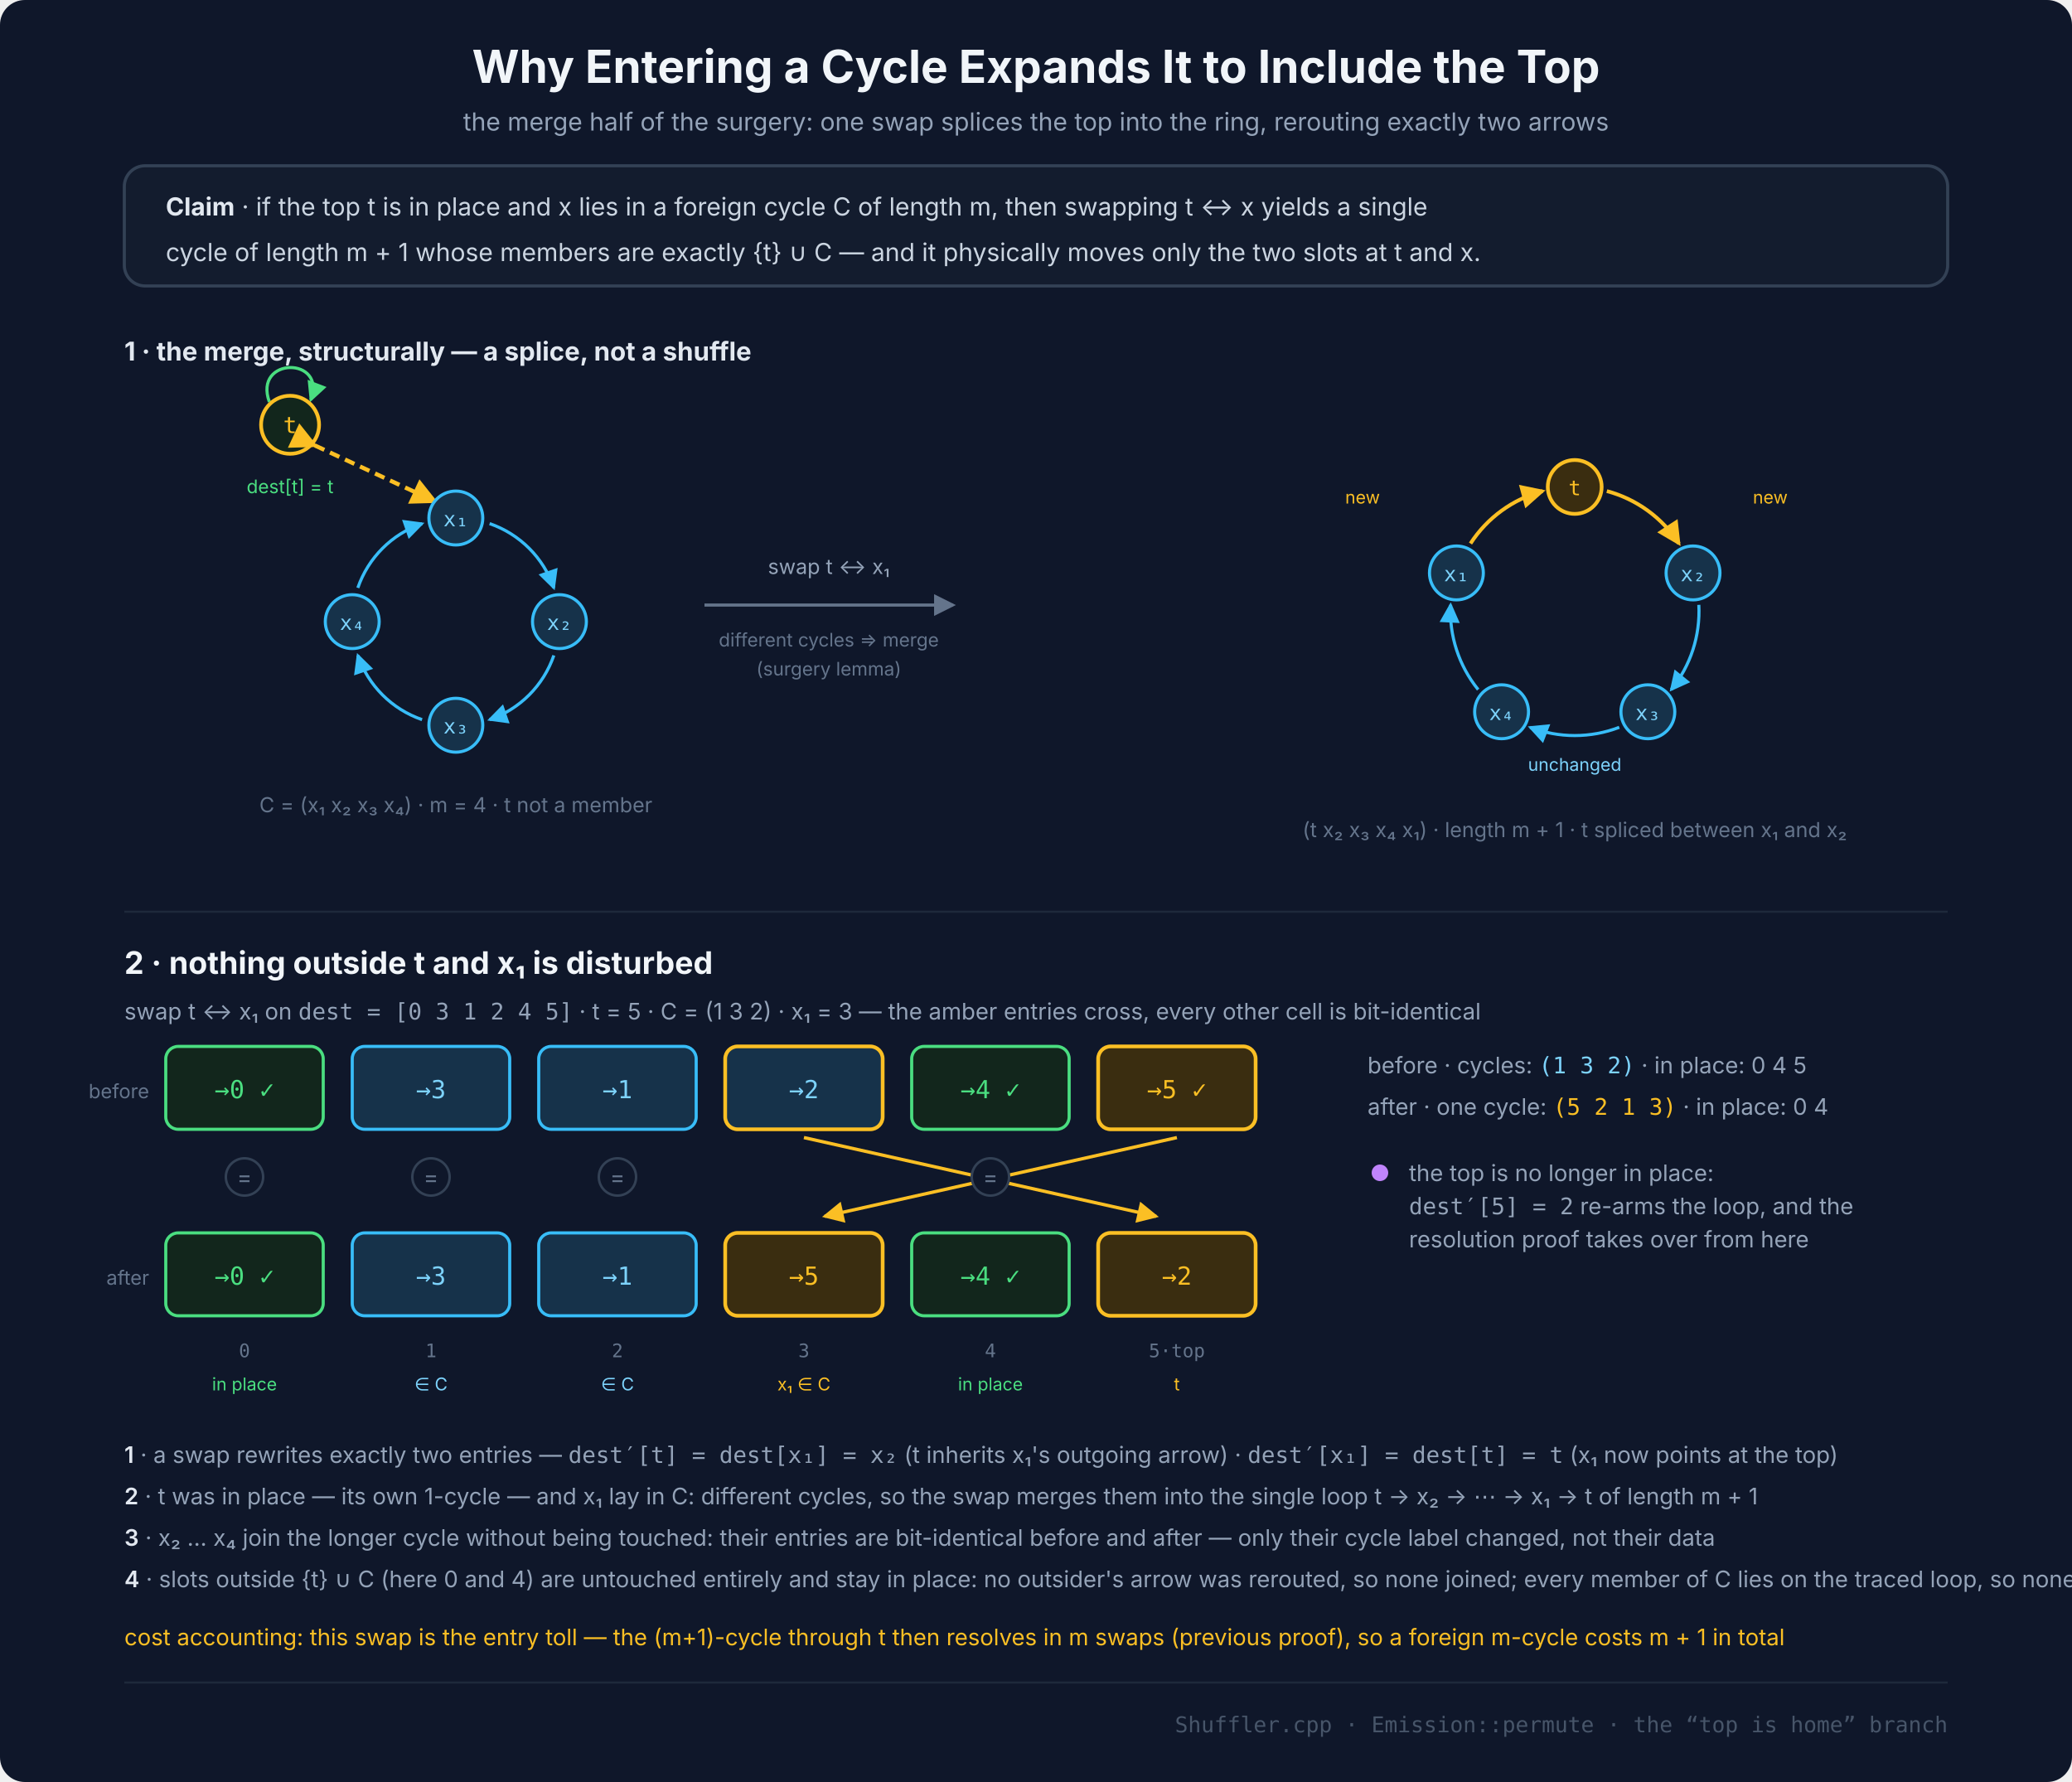
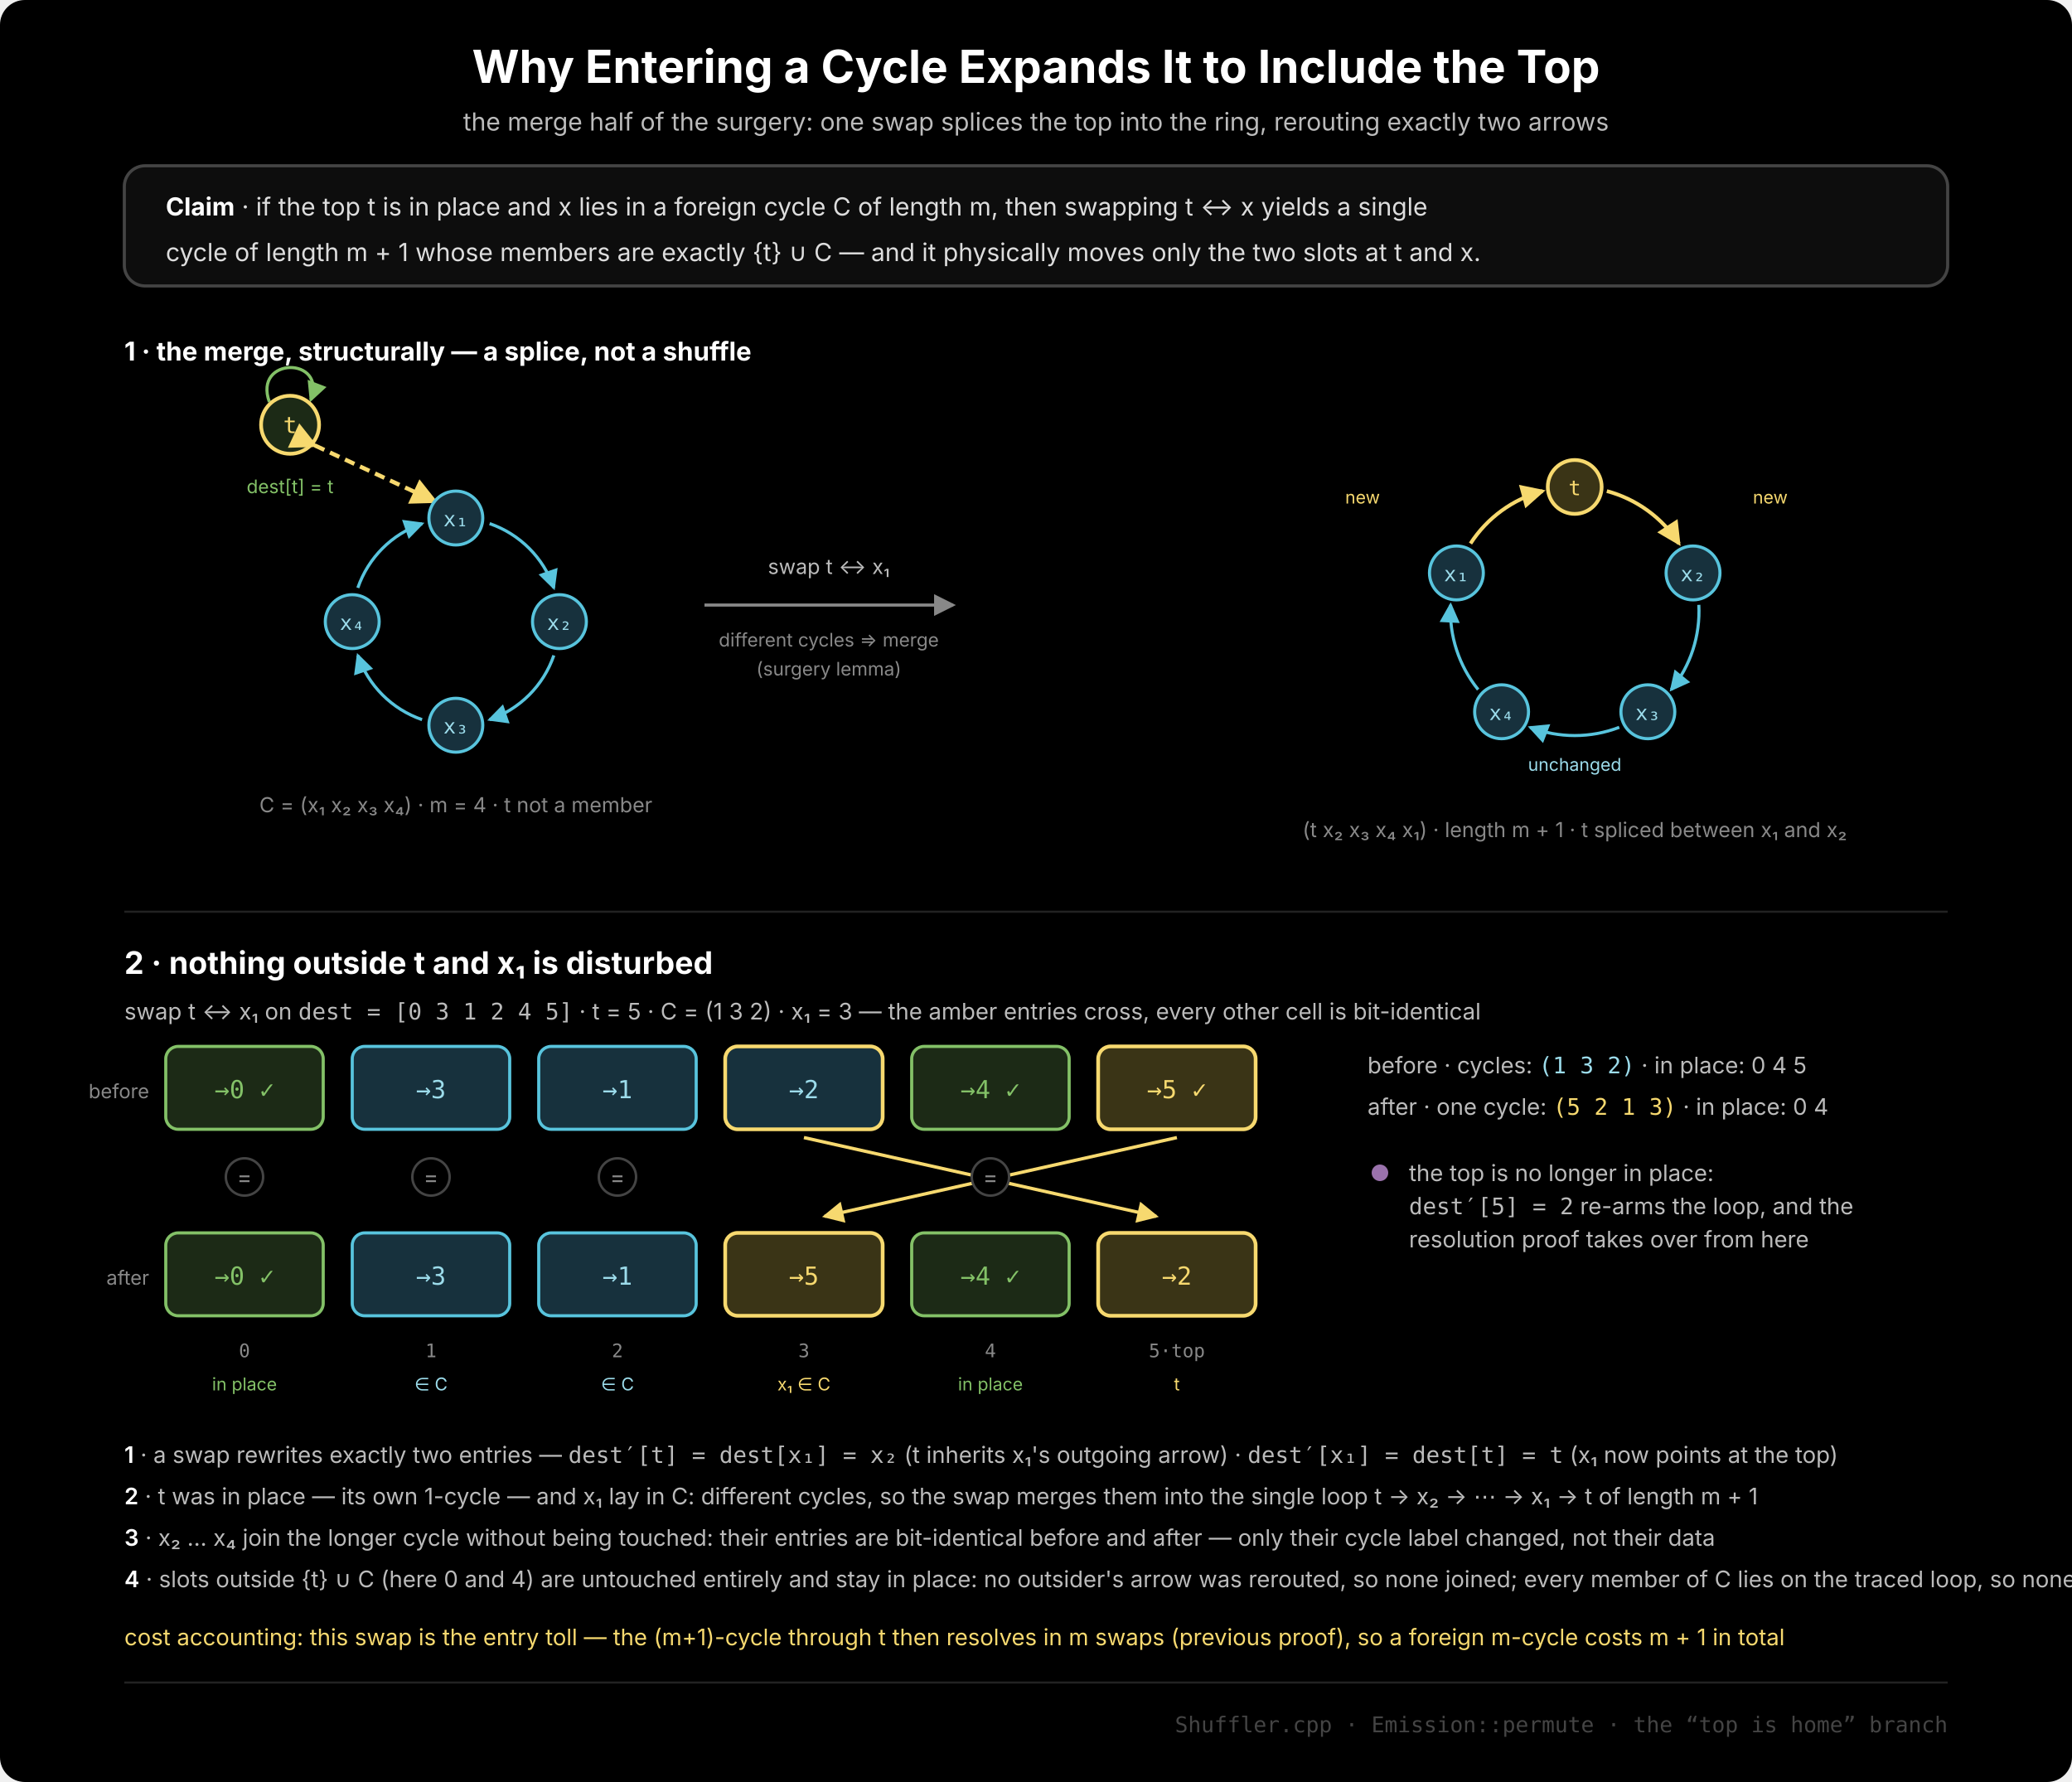
<svg xmlns="http://www.w3.org/2000/svg" width="1000" height="860" viewBox="0 0 1000 860" font-family="system-ui, -apple-system, 'Segoe UI', sans-serif">
  <defs>
    <marker id="eB" viewBox="0 0 8 8" markerWidth="6.5" markerHeight="6.5" refX="7" refY="4" orient="auto">
-       <path d="M0,0 L8,4 L0,8 z" fill="#38bdf8" />
+       <path d="M0,0 L8,4 L0,8 z" fill="#58c4dd" />
    </marker>
    <marker id="eA" viewBox="0 0 8 8" markerWidth="6.5" markerHeight="6.5" refX="7" refY="4" orient="auto">
-       <path d="M0,0 L8,4 L0,8 z" fill="#fbbf24" />
+       <path d="M0,0 L8,4 L0,8 z" fill="#f7d96f" />
    </marker>
    <marker id="eG" viewBox="0 0 8 8" markerWidth="6.5" markerHeight="6.5" refX="7" refY="4" orient="auto">
-       <path d="M0,0 L8,4 L0,8 z" fill="#4ade80" />
+       <path d="M0,0 L8,4 L0,8 z" fill="#83c167" />
    </marker>
    <marker id="eS" viewBox="0 0 8 8" markerWidth="7" markerHeight="7" refX="7" refY="4" orient="auto">
-       <path d="M0,0 L8,4 L0,8 z" fill="#64748b" />
+       <path d="M0,0 L8,4 L0,8 z" fill="#888888" />
    </marker>
  </defs>
-   <rect width="1000" height="860" rx="12" fill="#0f172a" />
-   <text x="500" y="40" text-anchor="middle" font-size="22" font-weight="700" fill="#f1f5f9">Why Entering a Cycle Expands It to Include the Top</text>
-   <text x="500" y="63" text-anchor="middle" font-size="12" fill="#94a3b8">the merge half of the surgery: one swap splices the top into the ring, rerouting exactly two arrows</text>
-   <rect x="60" y="80" width="880" height="58" rx="10" fill="#131c2e" stroke="#334155" stroke-width="1.5" />
-   <text x="80" y="104" font-size="12" fill="#cbd5e1">
-     <tspan font-weight="700" fill="#e2e8f0">Claim</tspan> · if the top t is in place and x lies in a foreign cycle C of length m, then swapping t ↔ x yields a single</text>
-   <text x="80" y="126" font-size="12" fill="#cbd5e1">cycle of length m + 1 whose members are exactly {t} ∪ C — and it physically moves only the two slots at t and x.</text>
-   <text x="60" y="174" font-size="12.5" font-weight="700" fill="#e2e8f0">1 · the merge, structurally — a splice, not a shuffle</text>
-   <path d="M 130 194 C 122 172, 158 172, 150 193" fill="none" stroke="#4ade80" stroke-width="1.5" marker-end="url(#eG)" />
-   <circle cx="140" cy="205" r="14" fill="#12261c" stroke="#fbbf24" stroke-width="1.8" />
-   <text x="140" y="209" text-anchor="middle" font-family="ui-monospace, 'SF Mono', Menlo, monospace" font-size="11" fill="#fbbf24">t</text>
-   <text x="140" y="238" text-anchor="middle" font-size="9" fill="#4ade80">dest[t] = t</text>
-   <line x1="152" y1="215" x2="210" y2="242" stroke="#fbbf24" stroke-width="2" stroke-dasharray="5 3" marker-start="url(#eA)" marker-end="url(#eA)" />
-   <g stroke="#38bdf8" stroke-width="1.5" fill="none">
+   <rect width="1000" height="860" rx="12" fill="#000000" />
+   <text x="500" y="40" text-anchor="middle" font-size="22" font-weight="700" fill="#ffffff">Why Entering a Cycle Expands It to Include the Top</text>
+   <text x="500" y="63" text-anchor="middle" font-size="12" fill="#bbbbbb">the merge half of the surgery: one swap splices the top into the ring, rerouting exactly two arrows</text>
+   <rect x="60" y="80" width="880" height="58" rx="10" fill="#0d0d0d" stroke="#444444" stroke-width="1.5" />
+   <text x="80" y="104" font-size="12" fill="#dddddd">
+     <tspan font-weight="700" fill="#ffffff">Claim</tspan> · if the top t is in place and x lies in a foreign cycle C of length m, then swapping t ↔ x yields a single</text>
+   <text x="80" y="126" font-size="12" fill="#dddddd">cycle of length m + 1 whose members are exactly {t} ∪ C — and it physically moves only the two slots at t and x.</text>
+   <text x="60" y="174" font-size="12.5" font-weight="700" fill="#ffffff">1 · the merge, structurally — a splice, not a shuffle</text>
+   <path d="M 130 194 C 122 172, 158 172, 150 193" fill="none" stroke="#83c167" stroke-width="1.5" marker-end="url(#eG)" />
+   <circle cx="140" cy="205" r="14" fill="#1c2a16" stroke="#f7d96f" stroke-width="1.8" />
+   <text x="140" y="209" text-anchor="middle" font-family="ui-monospace, 'SF Mono', Menlo, monospace" font-size="11" fill="#f7d96f">t</text>
+   <text x="140" y="238" text-anchor="middle" font-size="9" fill="#83c167">dest[t] = t</text>
+   <line x1="152" y1="215" x2="210" y2="242" stroke="#f7d96f" stroke-width="2" stroke-dasharray="5 3" marker-start="url(#eA)" marker-end="url(#eA)" />
+   <g stroke="#58c4dd" stroke-width="1.5" fill="none">
    <path d="M 236.3 252.7 A 50 50 0 0 1 267.3 283.7" marker-end="url(#eB)" />
    <path d="M 267.3 316.3 A 50 50 0 0 1 236.3 347.3" marker-end="url(#eB)" />
    <path d="M 203.7 347.3 A 50 50 0 0 1 172.7 316.3" marker-end="url(#eB)" />
    <path d="M 172.7 283.7 A 50 50 0 0 1 203.7 252.7" marker-end="url(#eB)" />
  </g>
  <g font-family="ui-monospace, 'SF Mono', Menlo, monospace" font-size="10" text-anchor="middle">
-     <circle cx="220" cy="250" r="13" fill="#16324a" stroke="#38bdf8" stroke-width="1.5" />
-     <text x="220" y="254" fill="#7dd3fc">x₁</text>
-     <circle cx="270" cy="300" r="13" fill="#16324a" stroke="#38bdf8" stroke-width="1.5" />
-     <text x="270" y="304" fill="#7dd3fc">x₂</text>
-     <circle cx="220" cy="350" r="13" fill="#16324a" stroke="#38bdf8" stroke-width="1.5" />
-     <text x="220" y="354" fill="#7dd3fc">x₃</text>
-     <circle cx="170" cy="300" r="13" fill="#16324a" stroke="#38bdf8" stroke-width="1.5" />
-     <text x="170" y="304" fill="#7dd3fc">x₄</text>
+     <circle cx="220" cy="250" r="13" fill="#17313d" stroke="#58c4dd" stroke-width="1.5" />
+     <text x="220" y="254" fill="#9cdceb">x₁</text>
+     <circle cx="270" cy="300" r="13" fill="#17313d" stroke="#58c4dd" stroke-width="1.5" />
+     <text x="270" y="304" fill="#9cdceb">x₂</text>
+     <circle cx="220" cy="350" r="13" fill="#17313d" stroke="#58c4dd" stroke-width="1.5" />
+     <text x="220" y="354" fill="#9cdceb">x₃</text>
+     <circle cx="170" cy="300" r="13" fill="#17313d" stroke="#58c4dd" stroke-width="1.5" />
+     <text x="170" y="304" fill="#9cdceb">x₄</text>
  </g>
-   <text x="220" y="392" text-anchor="middle" font-size="10" fill="#64748b">C = (x₁ x₂ x₃ x₄) · m = 4 · t not a member</text>
-   <line x1="340" y1="292" x2="460" y2="292" stroke="#64748b" stroke-width="1.5" marker-end="url(#eS)" />
-   <text x="400" y="277" text-anchor="middle" font-size="10" fill="#94a3b8">swap t ↔ x₁</text>
-   <text x="400" y="312" text-anchor="middle" font-size="9" fill="#64748b">different cycles ⇒ merge</text>
-   <text x="400" y="326" text-anchor="middle" font-size="9" fill="#64748b">(surgery lemma)</text>
+   <text x="220" y="392" text-anchor="middle" font-size="10" fill="#888888">C = (x₁ x₂ x₃ x₄) · m = 4 · t not a member</text>
+   <line x1="340" y1="292" x2="460" y2="292" stroke="#888888" stroke-width="1.5" marker-end="url(#eS)" />
+   <text x="400" y="277" text-anchor="middle" font-size="10" fill="#bbbbbb">swap t ↔ x₁</text>
+   <text x="400" y="312" text-anchor="middle" font-size="9" fill="#888888">different cycles ⇒ merge</text>
+   <text x="400" y="326" text-anchor="middle" font-size="9" fill="#888888">(surgery lemma)</text>
  <g fill="none">
-     <path d="M 775.5 237.0 A 60 60 0 0 1 810.3 262.3" stroke="#fbbf24" stroke-width="1.8" marker-end="url(#eA)" />
-     <path d="M 819.9 291.9 A 60 60 0 0 1 806.6 332.8" stroke="#38bdf8" stroke-width="1.5" marker-end="url(#eB)" />
-     <path d="M 781.5 351.0 A 60 60 0 0 1 738.5 351.0" stroke="#38bdf8" stroke-width="1.5" marker-end="url(#eB)" />
-     <path d="M 713.4 332.8 A 60 60 0 0 1 700.1 291.9" stroke="#38bdf8" stroke-width="1.5" marker-end="url(#eB)" />
-     <path d="M 709.7 262.3 A 60 60 0 0 1 744.5 237.0" stroke="#fbbf24" stroke-width="1.8" marker-end="url(#eA)" />
+     <path d="M 775.5 237.0 A 60 60 0 0 1 810.3 262.3" stroke="#f7d96f" stroke-width="1.8" marker-end="url(#eA)" />
+     <path d="M 819.9 291.9 A 60 60 0 0 1 806.6 332.8" stroke="#58c4dd" stroke-width="1.5" marker-end="url(#eB)" />
+     <path d="M 781.5 351.0 A 60 60 0 0 1 738.5 351.0" stroke="#58c4dd" stroke-width="1.5" marker-end="url(#eB)" />
+     <path d="M 713.4 332.8 A 60 60 0 0 1 700.1 291.9" stroke="#58c4dd" stroke-width="1.5" marker-end="url(#eB)" />
+     <path d="M 709.7 262.3 A 60 60 0 0 1 744.5 237.0" stroke="#f7d96f" stroke-width="1.8" marker-end="url(#eA)" />
  </g>
  <g font-family="ui-monospace, 'SF Mono', Menlo, monospace" font-size="10" text-anchor="middle">
-     <circle cx="760" cy="235" r="13" fill="#3a2d10" stroke="#fbbf24" stroke-width="1.8" />
-     <text x="760" y="239" fill="#fbbf24">t</text>
-     <circle cx="817.1" cy="276.5" r="13" fill="#16324a" stroke="#38bdf8" stroke-width="1.5" />
-     <text x="817.1" y="280.5" fill="#7dd3fc">x₂</text>
-     <circle cx="795.3" cy="343.5" r="13" fill="#16324a" stroke="#38bdf8" stroke-width="1.5" />
-     <text x="795.3" y="347.5" fill="#7dd3fc">x₃</text>
-     <circle cx="724.7" cy="343.5" r="13" fill="#16324a" stroke="#38bdf8" stroke-width="1.5" />
-     <text x="724.7" y="347.5" fill="#7dd3fc">x₄</text>
-     <circle cx="702.9" cy="276.5" r="13" fill="#16324a" stroke="#38bdf8" stroke-width="1.5" />
-     <text x="702.9" y="280.5" fill="#7dd3fc">x₁</text>
+     <circle cx="760" cy="235" r="13" fill="#3a3416" stroke="#f7d96f" stroke-width="1.8" />
+     <text x="760" y="239" fill="#f7d96f">t</text>
+     <circle cx="817.1" cy="276.5" r="13" fill="#17313d" stroke="#58c4dd" stroke-width="1.5" />
+     <text x="817.1" y="280.5" fill="#9cdceb">x₂</text>
+     <circle cx="795.3" cy="343.5" r="13" fill="#17313d" stroke="#58c4dd" stroke-width="1.5" />
+     <text x="795.3" y="347.5" fill="#9cdceb">x₃</text>
+     <circle cx="724.7" cy="343.5" r="13" fill="#17313d" stroke="#58c4dd" stroke-width="1.5" />
+     <text x="724.7" y="347.5" fill="#9cdceb">x₄</text>
+     <circle cx="702.9" cy="276.5" r="13" fill="#17313d" stroke="#58c4dd" stroke-width="1.5" />
+     <text x="702.9" y="280.5" fill="#9cdceb">x₁</text>
  </g>
-   <text x="846" y="243" font-size="8.5" fill="#fbbf24">new</text>
-   <text x="666" y="243" text-anchor="end" font-size="8.5" fill="#fbbf24">new</text>
-   <text x="760" y="372" text-anchor="middle" font-size="8.5" fill="#7dd3fc">unchanged</text>
-   <text x="760" y="404" text-anchor="middle" font-size="10" fill="#64748b">(t x₂ x₃ x₄ x₁) · length m + 1 · t spliced between x₁ and x₂</text>
-   <line x1="60" y1="440" x2="940" y2="440" stroke="#1e293b" stroke-width="1" />
-   <text x="60" y="470" font-size="15" font-weight="700" fill="#f1f5f9">2 · nothing outside t and x₁ is disturbed</text>
-   <text x="60" y="492" font-size="11" fill="#94a3b8">swap t ↔ x₁ on <tspan font-family="ui-monospace, 'SF Mono', Menlo, monospace">dest = [0 3 1 2 4 5]</tspan> · t = 5 · C = (1 3 2) · x₁ = 3 — the amber entries cross, every other cell is bit-identical</text>
-   <text x="72" y="530" text-anchor="end" font-size="9.5" fill="#64748b">before</text>
+   <text x="846" y="243" font-size="8.5" fill="#f7d96f">new</text>
+   <text x="666" y="243" text-anchor="end" font-size="8.5" fill="#f7d96f">new</text>
+   <text x="760" y="372" text-anchor="middle" font-size="8.5" fill="#9cdceb">unchanged</text>
+   <text x="760" y="404" text-anchor="middle" font-size="10" fill="#888888">(t x₂ x₃ x₄ x₁) · length m + 1 · t spliced between x₁ and x₂</text>
+   <line x1="60" y1="440" x2="940" y2="440" stroke="#222222" stroke-width="1" />
+   <text x="60" y="470" font-size="15" font-weight="700" fill="#ffffff">2 · nothing outside t and x₁ is disturbed</text>
+   <text x="60" y="492" font-size="11" fill="#bbbbbb">swap t ↔ x₁ on <tspan font-family="ui-monospace, 'SF Mono', Menlo, monospace">dest = [0 3 1 2 4 5]</tspan> · t = 5 · C = (1 3 2) · x₁ = 3 — the amber entries cross, every other cell is bit-identical</text>
+   <text x="72" y="530" text-anchor="end" font-size="9.5" fill="#888888">before</text>
  <g font-family="ui-monospace, 'SF Mono', Menlo, monospace" font-size="12" text-anchor="middle">
-     <rect x="80" y="505" width="76" height="40" rx="6" fill="#12261c" stroke="#4ade80" stroke-width="1.5" />
-     <text x="118" y="530" fill="#4ade80">→0 ✓</text>
-     <rect x="170" y="505" width="76" height="40" rx="6" fill="#16324a" stroke="#38bdf8" stroke-width="1.5" />
-     <text x="208" y="530" fill="#7dd3fc">→3</text>
-     <rect x="260" y="505" width="76" height="40" rx="6" fill="#16324a" stroke="#38bdf8" stroke-width="1.5" />
-     <text x="298" y="530" fill="#7dd3fc">→1</text>
-     <rect x="350" y="505" width="76" height="40" rx="6" fill="#16324a" stroke="#fbbf24" stroke-width="1.8" />
-     <text x="388" y="530" fill="#7dd3fc">→2</text>
-     <rect x="440" y="505" width="76" height="40" rx="6" fill="#12261c" stroke="#4ade80" stroke-width="1.5" />
-     <text x="478" y="530" fill="#4ade80">→4 ✓</text>
-     <rect x="530" y="505" width="76" height="40" rx="6" fill="#3a2d10" stroke="#fbbf24" stroke-width="1.8" />
-     <text x="568" y="530" fill="#fbbf24">→5 ✓</text>
+     <rect x="80" y="505" width="76" height="40" rx="6" fill="#1c2a16" stroke="#83c167" stroke-width="1.5" />
+     <text x="118" y="530" fill="#83c167">→0 ✓</text>
+     <rect x="170" y="505" width="76" height="40" rx="6" fill="#17313d" stroke="#58c4dd" stroke-width="1.5" />
+     <text x="208" y="530" fill="#9cdceb">→3</text>
+     <rect x="260" y="505" width="76" height="40" rx="6" fill="#17313d" stroke="#58c4dd" stroke-width="1.5" />
+     <text x="298" y="530" fill="#9cdceb">→1</text>
+     <rect x="350" y="505" width="76" height="40" rx="6" fill="#17313d" stroke="#f7d96f" stroke-width="1.8" />
+     <text x="388" y="530" fill="#9cdceb">→2</text>
+     <rect x="440" y="505" width="76" height="40" rx="6" fill="#1c2a16" stroke="#83c167" stroke-width="1.5" />
+     <text x="478" y="530" fill="#83c167">→4 ✓</text>
+     <rect x="530" y="505" width="76" height="40" rx="6" fill="#3a3416" stroke="#f7d96f" stroke-width="1.8" />
+     <text x="568" y="530" fill="#f7d96f">→5 ✓</text>
  </g>
-   <line x1="388" y1="549" x2="558" y2="587" stroke="#fbbf24" stroke-width="1.6" marker-end="url(#eA)" />
-   <line x1="568" y1="549" x2="398" y2="587" stroke="#fbbf24" stroke-width="1.6" marker-end="url(#eA)" />
+   <line x1="388" y1="549" x2="558" y2="587" stroke="#f7d96f" stroke-width="1.6" marker-end="url(#eA)" />
+   <line x1="568" y1="549" x2="398" y2="587" stroke="#f7d96f" stroke-width="1.6" marker-end="url(#eA)" />
  <g>
-     <circle cx="118" cy="568" r="9" fill="#0f172a" stroke="#334155" stroke-width="1.2" />
-     <circle cx="208" cy="568" r="9" fill="#0f172a" stroke="#334155" stroke-width="1.2" />
-     <circle cx="298" cy="568" r="9" fill="#0f172a" stroke="#334155" stroke-width="1.2" />
-     <circle cx="478" cy="568" r="9" fill="#0f172a" stroke="#334155" stroke-width="1.2" />
+     <circle cx="118" cy="568" r="9" fill="#000000" stroke="#444444" stroke-width="1.2" />
+     <circle cx="208" cy="568" r="9" fill="#000000" stroke="#444444" stroke-width="1.2" />
+     <circle cx="298" cy="568" r="9" fill="#000000" stroke="#444444" stroke-width="1.2" />
+     <circle cx="478" cy="568" r="9" fill="#000000" stroke="#444444" stroke-width="1.2" />
  </g>
-   <g font-size="11" fill="#64748b" text-anchor="middle">
+   <g font-size="11" fill="#888888" text-anchor="middle">
    <text x="118" y="572">=</text>
    <text x="208" y="572">=</text>
    <text x="298" y="572">=</text>
    <text x="478" y="572">=</text>
  </g>
-   <text x="72" y="620" text-anchor="end" font-size="9.5" fill="#64748b">after</text>
+   <text x="72" y="620" text-anchor="end" font-size="9.5" fill="#888888">after</text>
  <g font-family="ui-monospace, 'SF Mono', Menlo, monospace" font-size="12" text-anchor="middle">
-     <rect x="80" y="595" width="76" height="40" rx="6" fill="#12261c" stroke="#4ade80" stroke-width="1.5" />
-     <text x="118" y="620" fill="#4ade80">→0 ✓</text>
-     <rect x="170" y="595" width="76" height="40" rx="6" fill="#16324a" stroke="#38bdf8" stroke-width="1.5" />
-     <text x="208" y="620" fill="#7dd3fc">→3</text>
-     <rect x="260" y="595" width="76" height="40" rx="6" fill="#16324a" stroke="#38bdf8" stroke-width="1.5" />
-     <text x="298" y="620" fill="#7dd3fc">→1</text>
-     <rect x="350" y="595" width="76" height="40" rx="6" fill="#3a2d10" stroke="#fbbf24" stroke-width="1.8" />
-     <text x="388" y="620" fill="#fbbf24">→5</text>
-     <rect x="440" y="595" width="76" height="40" rx="6" fill="#12261c" stroke="#4ade80" stroke-width="1.5" />
-     <text x="478" y="620" fill="#4ade80">→4 ✓</text>
-     <rect x="530" y="595" width="76" height="40" rx="6" fill="#3a2d10" stroke="#fbbf24" stroke-width="1.8" />
-     <text x="568" y="620" fill="#fbbf24">→2</text>
+     <rect x="80" y="595" width="76" height="40" rx="6" fill="#1c2a16" stroke="#83c167" stroke-width="1.5" />
+     <text x="118" y="620" fill="#83c167">→0 ✓</text>
+     <rect x="170" y="595" width="76" height="40" rx="6" fill="#17313d" stroke="#58c4dd" stroke-width="1.5" />
+     <text x="208" y="620" fill="#9cdceb">→3</text>
+     <rect x="260" y="595" width="76" height="40" rx="6" fill="#17313d" stroke="#58c4dd" stroke-width="1.5" />
+     <text x="298" y="620" fill="#9cdceb">→1</text>
+     <rect x="350" y="595" width="76" height="40" rx="6" fill="#3a3416" stroke="#f7d96f" stroke-width="1.8" />
+     <text x="388" y="620" fill="#f7d96f">→5</text>
+     <rect x="440" y="595" width="76" height="40" rx="6" fill="#1c2a16" stroke="#83c167" stroke-width="1.5" />
+     <text x="478" y="620" fill="#83c167">→4 ✓</text>
+     <rect x="530" y="595" width="76" height="40" rx="6" fill="#3a3416" stroke="#f7d96f" stroke-width="1.8" />
+     <text x="568" y="620" fill="#f7d96f">→2</text>
  </g>
-   <g font-size="9" fill="#64748b" text-anchor="middle" font-family="ui-monospace, 'SF Mono', Menlo, monospace">
+   <g font-size="9" fill="#888888" text-anchor="middle" font-family="ui-monospace, 'SF Mono', Menlo, monospace">
    <text x="118" y="655">0</text>
    <text x="208" y="655">1</text>
    <text x="298" y="655">2</text>
    <text x="388" y="655">3</text>
    <text x="478" y="655">4</text>
    <text x="568" y="655">5·top</text>
  </g>
  <g font-size="8.5" text-anchor="middle">
-     <text x="118" y="671" fill="#4ade80">in place</text>
-     <text x="208" y="671" fill="#7dd3fc">∈ C</text>
-     <text x="298" y="671" fill="#7dd3fc">∈ C</text>
-     <text x="388" y="671" fill="#fbbf24">x₁ ∈ C</text>
-     <text x="478" y="671" fill="#4ade80">in place</text>
-     <text x="568" y="671" fill="#fbbf24">t</text>
+     <text x="118" y="671" fill="#83c167">in place</text>
+     <text x="208" y="671" fill="#9cdceb">∈ C</text>
+     <text x="298" y="671" fill="#9cdceb">∈ C</text>
+     <text x="388" y="671" fill="#f7d96f">x₁ ∈ C</text>
+     <text x="478" y="671" fill="#83c167">in place</text>
+     <text x="568" y="671" fill="#f7d96f">t</text>
  </g>
-   <g font-size="11" fill="#94a3b8">
-     <text x="660" y="518">before · cycles: <tspan font-family="ui-monospace, 'SF Mono', Menlo, monospace" fill="#7dd3fc">(1 3 2)</tspan> · in place: 0 4 5</text>
-     <text x="660" y="538">after · one cycle: <tspan font-family="ui-monospace, 'SF Mono', Menlo, monospace" fill="#fbbf24">(5 2 1 3)</tspan> · in place: 0 4</text>
-     <circle cx="666" cy="566" r="4" fill="#c084fc" />
+   <g font-size="11" fill="#bbbbbb">
+     <text x="660" y="518">before · cycles: <tspan font-family="ui-monospace, 'SF Mono', Menlo, monospace" fill="#9cdceb">(1 3 2)</tspan> · in place: 0 4 5</text>
+     <text x="660" y="538">after · one cycle: <tspan font-family="ui-monospace, 'SF Mono', Menlo, monospace" fill="#f7d96f">(5 2 1 3)</tspan> · in place: 0 4</text>
+     <circle cx="666" cy="566" r="4" fill="#9a72ac" />
    <text x="680" y="570">the top is no longer in place:</text>
    <text x="680" y="586">
      <tspan font-family="ui-monospace, 'SF Mono', Menlo, monospace">dest′[5] = 2</tspan> re-arms the loop, and the</text>
    <text x="680" y="602">resolution proof takes over from here</text>
  </g>
-   <g font-size="11" fill="#94a3b8">
+   <g font-size="11" fill="#bbbbbb">
    <text x="60" y="706">
-       <tspan fill="#e2e8f0" font-weight="600">1</tspan> · a swap rewrites exactly two entries — <tspan font-family="ui-monospace, 'SF Mono', Menlo, monospace">dest′[t] = dest[x₁] = x₂</tspan> (t inherits x₁'s outgoing arrow) · <tspan font-family="ui-monospace, 'SF Mono', Menlo, monospace">dest′[x₁] = dest[t] = t</tspan> (x₁ now points at the top)</text>
+       <tspan fill="#ffffff" font-weight="600">1</tspan> · a swap rewrites exactly two entries — <tspan font-family="ui-monospace, 'SF Mono', Menlo, monospace">dest′[t] = dest[x₁] = x₂</tspan> (t inherits x₁'s outgoing arrow) · <tspan font-family="ui-monospace, 'SF Mono', Menlo, monospace">dest′[x₁] = dest[t] = t</tspan> (x₁ now points at the top)</text>
    <text x="60" y="726">
-       <tspan fill="#e2e8f0" font-weight="600">2</tspan> · t was in place — its own 1-cycle — and x₁ lay in C: different cycles, so the swap merges them into the single loop t → x₂ → ⋯ → x₁ → t of length m + 1</text>
+       <tspan fill="#ffffff" font-weight="600">2</tspan> · t was in place — its own 1-cycle — and x₁ lay in C: different cycles, so the swap merges them into the single loop t → x₂ → ⋯ → x₁ → t of length m + 1</text>
    <text x="60" y="746">
-       <tspan fill="#e2e8f0" font-weight="600">3</tspan> · x₂ … x₄ join the longer cycle without being touched: their entries are bit-identical before and after — only their cycle label changed, not their data</text>
+       <tspan fill="#ffffff" font-weight="600">3</tspan> · x₂ … x₄ join the longer cycle without being touched: their entries are bit-identical before and after — only their cycle label changed, not their data</text>
    <text x="60" y="766">
-       <tspan fill="#e2e8f0" font-weight="600">4</tspan> · slots outside {t} ∪ C (here 0 and 4) are untouched entirely and stay in place: no outsider's arrow was rerouted, so none joined; every member of C lies on the traced loop, so none left  <tspan fill="#4ade80">∎</tspan>
+       <tspan fill="#ffffff" font-weight="600">4</tspan> · slots outside {t} ∪ C (here 0 and 4) are untouched entirely and stay in place: no outsider's arrow was rerouted, so none joined; every member of C lies on the traced loop, so none left  <tspan fill="#83c167">∎</tspan>
    </text>
-     <text x="60" y="794" fill="#fbbf24">cost accounting: this swap is the entry toll — the (m+1)-cycle through t then resolves in m swaps (previous proof), so a foreign m-cycle costs m + 1 in total</text>
+     <text x="60" y="794" fill="#f7d96f">cost accounting: this swap is the entry toll — the (m+1)-cycle through t then resolves in m swaps (previous proof), so a foreign m-cycle costs m + 1 in total</text>
  </g>
-   <line x1="60" y1="812" x2="940" y2="812" stroke="#1e293b" stroke-width="1" />
-   <text x="940" y="836" text-anchor="end" font-size="10.5" font-family="ui-monospace, 'SF Mono', Menlo, monospace" fill="#475569">Shuffler.cpp · Emission::permute · the “top is home” branch</text>
+   <line x1="60" y1="812" x2="940" y2="812" stroke="#222222" stroke-width="1" />
+   <text x="940" y="836" text-anchor="end" font-size="10.5" font-family="ui-monospace, 'SF Mono', Menlo, monospace" fill="#444444">Shuffler.cpp · Emission::permute · the “top is home” branch</text>
</svg>
